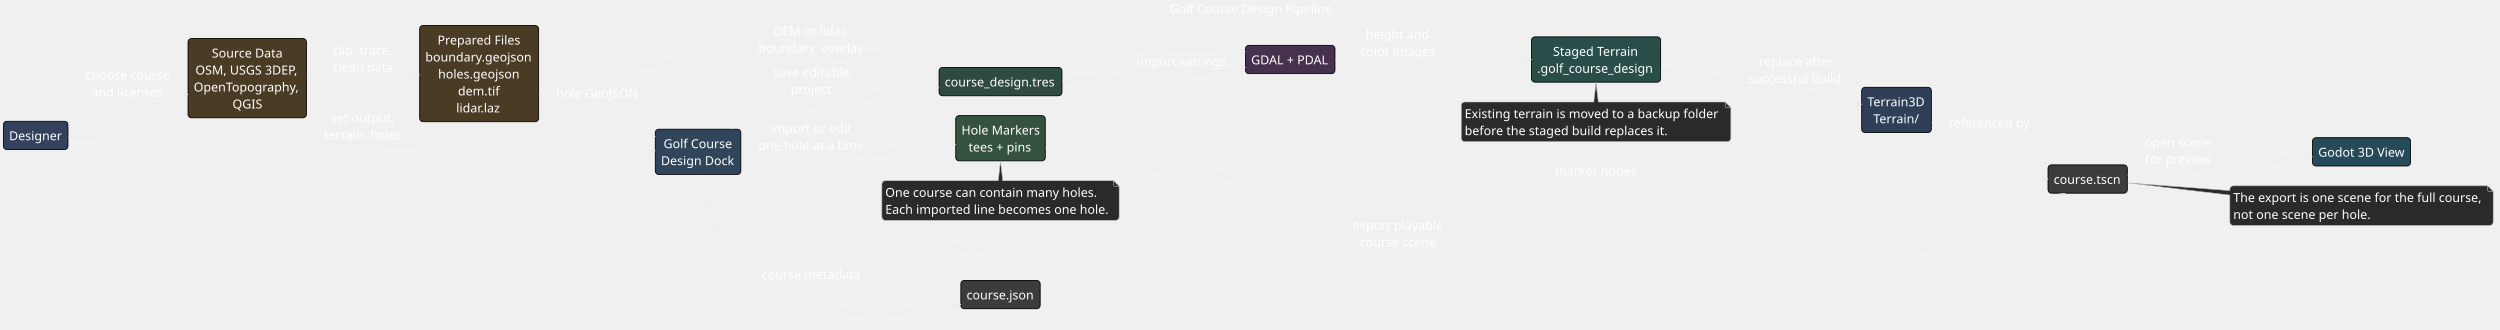
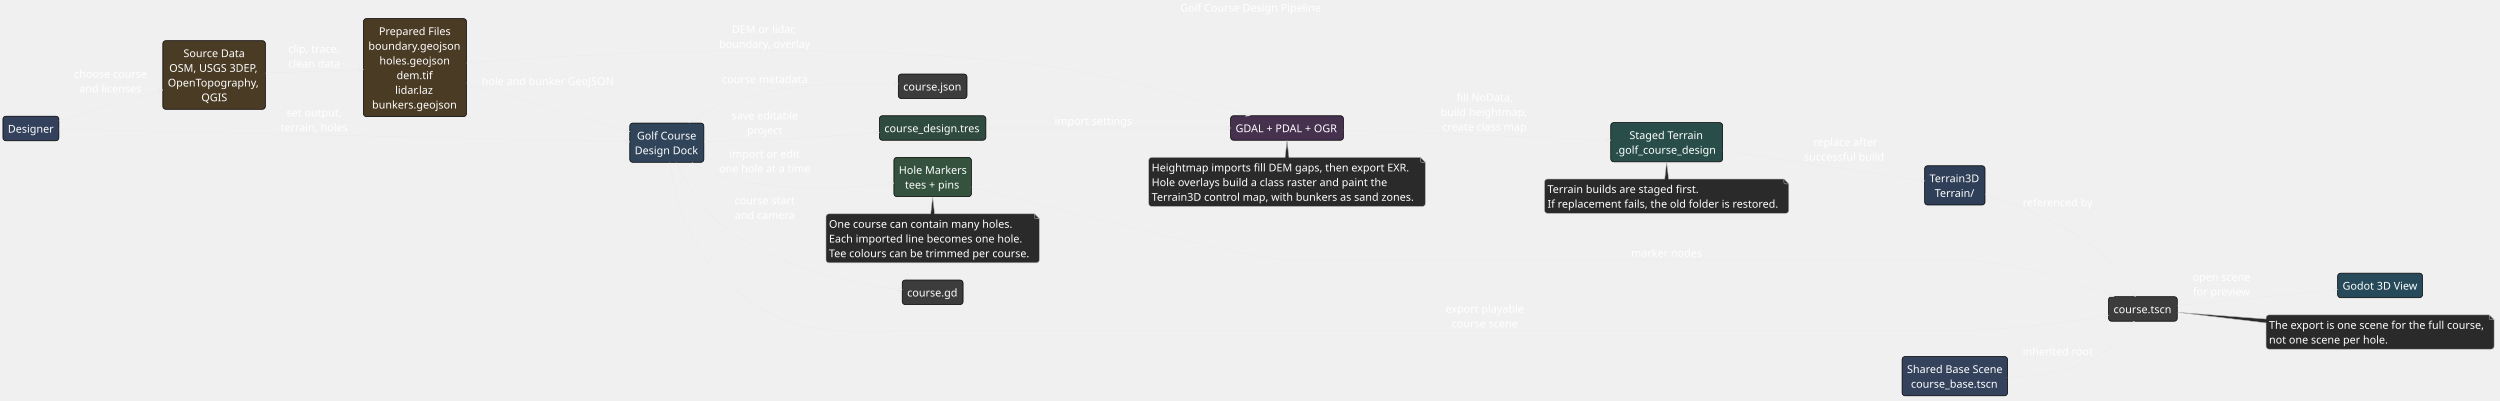
- <svg xmlns="http://www.w3.org/2000/svg" contentScriptType="application/ecmascript" contentStyleType="text/css" height="582px" preserveAspectRatio="none" style="width:4414px;height:582px;background:#1E1E1E;" version="1.1" viewBox="0 0 4414 582" width="4414px" zoomAndPan="magnify">
+ <svg xmlns="http://www.w3.org/2000/svg" contentScriptType="application/ecmascript" contentStyleType="text/css" height="817px" preserveAspectRatio="none" style="width:5097px;height:817px;background:#1E1E1E;" version="1.1" viewBox="0 0 5097 817" width="5097px" zoomAndPan="magnify">
  <defs />
  <g>
-     <text fill="#FFFFFF" font-family="sans-serif" font-size="22" lengthAdjust="spacingAndGlyphs" textLength="290" x="2065" y="23.518">Golf Course Design Pipeline</text>
-     <rect fill="#33415C" height="49.964" rx="6" ry="6" style="stroke: #000000; stroke-width: 1.5;" width="114" x="6" y="214.104" />
-     <text fill="#FFFFFF" font-family="sans-serif" font-size="22" lengthAdjust="spacingAndGlyphs" textLength="94" x="16" y="247.622">Designer</text>
-     <rect fill="#4A3B24" height="139.856" rx="6" ry="6" style="stroke: #000000; stroke-width: 1.5;" width="209" x="332" y="68.104" />
-     <text fill="#FFFFFF" font-family="sans-serif" font-size="22" lengthAdjust="spacingAndGlyphs" textLength="125" x="374" y="101.622">Source Data</text>
-     <text fill="#FFFFFF" font-family="sans-serif" font-size="22" lengthAdjust="spacingAndGlyphs" textLength="183" x="345" y="131.586">OSM, USGS 3DEP,</text>
-     <text fill="#FFFFFF" font-family="sans-serif" font-size="22" lengthAdjust="spacingAndGlyphs" textLength="189" x="342" y="161.55">OpenTopography,</text>
-     <text fill="#FFFFFF" font-family="sans-serif" font-size="22" lengthAdjust="spacingAndGlyphs" textLength="52" x="410.5" y="191.514">QGIS</text>
-     <rect fill="#4A3B24" height="169.821" rx="6" ry="6" style="stroke: #000000; stroke-width: 1.5;" width="210" x="741" y="45.104" />
-     <text fill="#FFFFFF" font-family="sans-serif" font-size="22" lengthAdjust="spacingAndGlyphs" textLength="147" x="772.5" y="78.622">Prepared Files</text>
-     <text fill="#FFFFFF" font-family="sans-serif" font-size="22" lengthAdjust="spacingAndGlyphs" textLength="190" x="751" y="108.586">boundary.geojson</text>
-     <text fill="#FFFFFF" font-family="sans-serif" font-size="22" lengthAdjust="spacingAndGlyphs" textLength="145" x="773.5" y="138.55">holes.geojson</text>
-     <text fill="#FFFFFF" font-family="sans-serif" font-size="22" lengthAdjust="spacingAndGlyphs" textLength="75" x="808.5" y="168.514">dem.tif</text>
-     <text fill="#FFFFFF" font-family="sans-serif" font-size="22" lengthAdjust="spacingAndGlyphs" textLength="81" x="805.5" y="198.479">lidar.laz</text>
-     <rect fill="#30445A" height="79.928" rx="6" ry="6" style="stroke: #000000; stroke-width: 1.5;" width="151" x="1157" y="228.104" />
-     <text fill="#FFFFFF" font-family="sans-serif" font-size="22" lengthAdjust="spacingAndGlyphs" textLength="122" x="1171.5" y="261.622">Golf Course</text>
-     <text fill="#FFFFFF" font-family="sans-serif" font-size="22" lengthAdjust="spacingAndGlyphs" textLength="131" x="1167" y="291.586">Design Dock</text>
-     <rect fill="#2F4A3E" height="49.964" rx="6" ry="6" style="stroke: #000000; stroke-width: 1.5;" width="217" x="1658" y="119.104" />
-     <text fill="#FFFFFF" font-family="sans-serif" font-size="22" lengthAdjust="spacingAndGlyphs" textLength="197" x="1668" y="152.622">course_design.tres</text>
-     <rect fill="#46314F" height="49.964" rx="6" ry="6" style="stroke: #000000; stroke-width: 1.5;" width="158" x="2199" y="80.104" />
-     <text fill="#FFFFFF" font-family="sans-serif" font-size="22" lengthAdjust="spacingAndGlyphs" textLength="138" x="2209" y="113.622">GDAL + PDAL</text>
-     <rect fill="#294E4A" height="79.928" rx="6" ry="6" style="stroke: #000000; stroke-width: 1.5;" width="228" x="2704" y="65.104" />
-     <text fill="#FFFFFF" font-family="sans-serif" font-size="22" lengthAdjust="spacingAndGlyphs" textLength="152" x="2742" y="98.622">Staged Terrain</text>
-     <text fill="#FFFFFF" font-family="sans-serif" font-size="22" lengthAdjust="spacingAndGlyphs" textLength="208" x="2714" y="128.586">.golf_course_design</text>
-     <rect fill="#2F3F57" height="79.928" rx="6" ry="6" style="stroke: #000000; stroke-width: 1.5;" width="123" x="3287" y="154.104" />
-     <text fill="#FFFFFF" font-family="sans-serif" font-size="22" lengthAdjust="spacingAndGlyphs" textLength="103" x="3297" y="187.622">Terrain3D</text>
-     <text fill="#FFFFFF" font-family="sans-serif" font-size="22" lengthAdjust="spacingAndGlyphs" textLength="82" x="3307.5" y="217.586">Terrain/</text>
-     <rect fill="#34523D" height="79.928" rx="6" ry="6" style="stroke: #000000; stroke-width: 1.5;" width="158" x="1687.5" y="204.104" />
-     <text fill="#FFFFFF" font-family="sans-serif" font-size="22" lengthAdjust="spacingAndGlyphs" textLength="138" x="1697.5" y="237.622">Hole Markers</text>
-     <text fill="#FFFFFF" font-family="sans-serif" font-size="22" lengthAdjust="spacingAndGlyphs" textLength="113" x="1710" y="267.586">tees + pins</text>
-     <rect fill="#3C3C3C" height="49.964" rx="6" ry="6" style="stroke: #000000; stroke-width: 1.5;" width="140" x="3616" y="291.104" />
-     <text fill="#FFFFFF" font-family="sans-serif" font-size="22" lengthAdjust="spacingAndGlyphs" textLength="120" x="3626" y="324.622">course.tscn</text>
-     <rect fill="#3C3C3C" height="49.964" rx="6" ry="6" style="stroke: #000000; stroke-width: 1.5;" width="140" x="1696.5" y="495.104" />
-     <text fill="#FFFFFF" font-family="sans-serif" font-size="22" lengthAdjust="spacingAndGlyphs" textLength="120" x="1706.5" y="528.622">course.json</text>
-     <rect fill="#274A5A" height="49.964" rx="6" ry="6" style="stroke: #000000; stroke-width: 1.5;" width="173" x="4083" y="243.104" />
-     <text fill="#FFFFFF" font-family="sans-serif" font-size="22" lengthAdjust="spacingAndGlyphs" textLength="153" x="4093" y="276.622">Godot 3D View</text>
-     <path d="M2580,186.104 L2580,244.032 A6,6 0 0 0 2586,250.032 L3050,250.032 A6,6 0 0 0 3056,244.032 L3056,190.104 L3046,180.104 L2822,180.104 L2818,145.114 L2814,180.104 L2586,180.104 A6,6 0 0 0 2580,186.104 " fill="#2A2A2A" style="stroke: #BBBBBB; stroke-width: 1.0;" />
-     <path d="M3046,180.104 L3046,187.104 A3,3 0 0 0 3049,190.104 L3056,190.104 L3046,180.104 " fill="#2A2A2A" style="stroke: #BBBBBB; stroke-width: 1.0;" />
-     <text fill="#FFFFFF" font-family="sans-serif" font-size="22" lengthAdjust="spacingAndGlyphs" textLength="455" x="2586" y="208.622">Existing terrain is moved to a backup folder</text>
-     <text fill="#FFFFFF" font-family="sans-serif" font-size="22" lengthAdjust="spacingAndGlyphs" textLength="364" x="2586" y="238.586">before the staged build replaces it.</text>
-     <path d="M1557,325.104 L1557,383.032 A6,6 0 0 0 1563,389.032 L1970,389.032 A6,6 0 0 0 1976,383.032 L1976,329.104 L1966,319.104 L1770.5,319.104 L1766.5,284.114 L1762.5,319.104 L1563,319.104 A6,6 0 0 0 1557,325.104 " fill="#2A2A2A" style="stroke: #BBBBBB; stroke-width: 1.0;" />
-     <path d="M1966,319.104 L1966,326.104 A3,3 0 0 0 1969,329.104 L1976,329.104 L1966,319.104 " fill="#2A2A2A" style="stroke: #BBBBBB; stroke-width: 1.0;" />
-     <text fill="#FFFFFF" font-family="sans-serif" font-size="22" lengthAdjust="spacingAndGlyphs" textLength="378" x="1563" y="347.622">One course can contain many holes.</text>
-     <text fill="#FFFFFF" font-family="sans-serif" font-size="22" lengthAdjust="spacingAndGlyphs" textLength="398" x="1563" y="377.586">Each imported line becomes one hole.</text>
-     <path d="M3937,334.104 L3937,336.494 L3756.24,322.864 L3937,344.494 L3937,392.032 A6,6 0 0 0 3943,398.032 L4396,398.032 A6,6 0 0 0 4402,392.032 L4402,338.104 L4392,328.104 L3943,328.104 A6,6 0 0 0 3937,334.104 " fill="#2A2A2A" style="stroke: #BBBBBB; stroke-width: 1.0;" />
-     <path d="M4392,328.104 L4392,335.104 A3,3 0 0 0 4395,338.104 L4402,338.104 L4392,328.104 " fill="#2A2A2A" style="stroke: #BBBBBB; stroke-width: 1.0;" />
-     <text fill="#FFFFFF" font-family="sans-serif" font-size="22" lengthAdjust="spacingAndGlyphs" textLength="444" x="3943" y="356.622">The export is one scene for the full course,</text>
-     <text fill="#FFFFFF" font-family="sans-serif" font-size="22" lengthAdjust="spacingAndGlyphs" textLength="244" x="3943" y="386.586">not one scene per hole.</text>
-     <path d="M120.02,223.874 C174.65,209.014 259.19,186.034 327.01,167.594 " fill="none" id="Designer-&gt;SourceData" style="stroke: #EAEAEA; stroke-width: 1.0;" />
-     <polygon fill="#EAEAEA" points="331.87,166.274,322.135,164.778,327.046,167.587,324.236,172.497,331.87,166.274" style="stroke: #EAEAEA; stroke-width: 1.0;" />
-     <text fill="#FFFFFF" font-family="sans-serif" font-size="22" lengthAdjust="spacingAndGlyphs" textLength="150" x="151" y="140.622">choose course</text>
-     <text fill="#FFFFFF" font-family="sans-serif" font-size="22" lengthAdjust="spacingAndGlyphs" textLength="129" x="161.5" y="170.586">and licenses</text>
-     <path d="M541.12,136.064 C600.64,134.894 675.32,133.434 735.76,132.244 " fill="none" id="SourceData-&gt;Prepared" style="stroke: #EAEAEA; stroke-width: 1.0;" />
-     <polygon fill="#EAEAEA" points="740.82,132.144,731.742,128.325,735.821,132.244,731.902,136.323,740.82,132.144" style="stroke: #EAEAEA; stroke-width: 1.0;" />
-     <text fill="#FFFFFF" font-family="sans-serif" font-size="22" lengthAdjust="spacingAndGlyphs" textLength="107" x="587.5" y="96.622">clip, trace,</text>
-     <text fill="#FFFFFF" font-family="sans-serif" font-size="22" lengthAdjust="spacingAndGlyphs" textLength="107" x="587.5" y="126.586">clean data</text>
-     <path d="M120.31,240.504 C310.58,245.224 929.99,260.614 1151.68,266.114 " fill="none" id="Designer-&gt;Dock" style="stroke: #EAEAEA; stroke-width: 1.0;" />
-     <polygon fill="#EAEAEA" points="1156.84,266.244,1147.946,262.014,1151.842,266.116,1147.74,270.011,1156.84,266.244" style="stroke: #EAEAEA; stroke-width: 1.0;" />
-     <text fill="#FFFFFF" font-family="sans-serif" font-size="22" lengthAdjust="spacingAndGlyphs" textLength="114" x="584" y="215.622">set output,</text>
-     <text fill="#FFFFFF" font-family="sans-serif" font-size="22" lengthAdjust="spacingAndGlyphs" textLength="138" x="572" y="245.586">terrain, holes</text>
-     <path d="M951.05,167.444 C1014.33,190.154 1093.87,218.704 1152.07,239.594 " fill="none" id="Prepared-&gt;Dock" style="stroke: #EAEAEA; stroke-width: 1.0;" />
-     <polygon fill="#EAEAEA" points="1156.93,241.334,1149.827,234.511,1152.228,239.633,1147.106,242.034,1156.93,241.334" style="stroke: #EAEAEA; stroke-width: 1.0;" />
-     <text fill="#FFFFFF" font-family="sans-serif" font-size="22" lengthAdjust="spacingAndGlyphs" textLength="144" x="982" y="172.622">hole GeoJSON</text>
-     <path d="M951.37,124.014 C1050.74,118.404 1204.52,110.194 1338,105.104 C1634.77,93.774 1709.04,91.874 2006,88.104 C2078.44,87.184 2096.78,82.454 2169,88.104 C2176.99,88.724 2185.29,89.604 2193.57,90.644 " fill="none" id="Prepared-&gt;Tools" style="stroke: #EAEAEA; stroke-width: 1.0;" />
-     <polygon fill="#EAEAEA" points="2198.72,91.304,2190.309,86.18,2193.762,90.661,2189.28,94.113,2198.72,91.304" style="stroke: #EAEAEA; stroke-width: 1.0;" />
-     <text fill="#FFFFFF" font-family="sans-serif" font-size="22" lengthAdjust="spacingAndGlyphs" textLength="135" x="1365" y="62.622">DEM or lidar,</text>
-     <text fill="#FFFFFF" font-family="sans-serif" font-size="22" lengthAdjust="spacingAndGlyphs" textLength="187" x="1339" y="92.586">boundary, overlay</text>
-     <path d="M1292.03,227.974 C1306.52,219.584 1322.39,211.624 1338,206.104 C1394.29,186.204 1545.93,167.074 1652.54,155.454 " fill="none" id="Dock-&gt;ProjectFile" style="stroke: #EAEAEA; stroke-width: 1.0;" />
-     <polygon fill="#EAEAEA" points="1657.58,154.904,1648.199,151.905,1652.61,155.447,1649.067,159.857,1657.58,154.904" style="stroke: #EAEAEA; stroke-width: 1.0;" />
-     <text fill="#FFFFFF" font-family="sans-serif" font-size="22" lengthAdjust="spacingAndGlyphs" textLength="136" x="1364.5" y="135.622">save editable</text>
-     <text fill="#FFFFFF" font-family="sans-serif" font-size="22" lengthAdjust="spacingAndGlyphs" textLength="73" x="1396" y="165.586">project</text>
-     <path d="M1875.12,141.764 C1956.12,139.214 2069.77,133.934 2169,123.104 C2177.06,122.224 2185.43,121.134 2193.79,119.934 " fill="none" id="ProjectFile-&gt;Tools" style="stroke: #EAEAEA; stroke-width: 1.0;" />
-     <polygon fill="#EAEAEA" points="2198.98,119.174,2189.494,116.525,2194.033,119.901,2190.657,124.44,2198.98,119.174" style="stroke: #EAEAEA; stroke-width: 1.0;" />
-     <text fill="#FFFFFF" font-family="sans-serif" font-size="22" lengthAdjust="spacingAndGlyphs" textLength="161" x="2007" y="116.622">import settings</text>
-     <path d="M2357.23,105.104 C2446.93,105.104 2594.95,105.104 2698.75,105.104 " fill="none" id="Tools-&gt;Staging" style="stroke: #EAEAEA; stroke-width: 1.0;" />
-     <polygon fill="#EAEAEA" points="2703.96,105.104,2694.96,101.104,2698.96,105.104,2694.96,109.104,2703.96,105.104" style="stroke: #EAEAEA; stroke-width: 1.0;" />
-     <text fill="#FFFFFF" font-family="sans-serif" font-size="22" lengthAdjust="spacingAndGlyphs" textLength="114" x="2411.5" y="68.622">height and</text>
-     <text fill="#FFFFFF" font-family="sans-serif" font-size="22" lengthAdjust="spacingAndGlyphs" textLength="134" x="2401.5" y="98.586">color images</text>
-     <path d="M2932.05,124.134 C3038.49,142.064 3194.25,168.294 3281.67,183.014 " fill="none" id="Staging-&gt;TerrainFolder" style="stroke: #EAEAEA; stroke-width: 1.0;" />
-     <polygon fill="#EAEAEA" points="3286.82,183.884,3278.608,178.447,3281.889,183.055,3277.281,186.337,3286.82,183.884" style="stroke: #EAEAEA; stroke-width: 1.0;" />
-     <text fill="#FFFFFF" font-family="sans-serif" font-size="22" lengthAdjust="spacingAndGlyphs" textLength="131" x="3106" y="116.622">replace after</text>
-     <text fill="#FFFFFF" font-family="sans-serif" font-size="22" lengthAdjust="spacingAndGlyphs" textLength="169" x="3087" y="146.586">successful build</text>
-     <path d="M3410.26,216.194 C3466.64,236.694 3550.71,267.264 3610.99,289.184 " fill="none" id="TerrainFolder-&gt;SceneFile" style="stroke: #EAEAEA; stroke-width: 1.0;" />
-     <polygon fill="#EAEAEA" points="3616.02,291.014,3608.936,284.172,3611.323,289.301,3606.194,291.688,3616.02,291.014" style="stroke: #EAEAEA; stroke-width: 1.0;" />
-     <text fill="#FFFFFF" font-family="sans-serif" font-size="22" lengthAdjust="spacingAndGlyphs" textLength="144" x="3441" y="224.622">referenced by</text>
-     <path d="M1308.27,270.504 C1318.27,270.754 1328.38,270.964 1338,271.104 C1421.99,272.304 1443.13,275.834 1527,271.104 C1578.68,268.184 1636.36,261.744 1682.05,255.884 " fill="none" id="Dock-&gt;Holes" style="stroke: #EAEAEA; stroke-width: 1.0;" />
-     <polygon fill="#EAEAEA" points="1687.27,255.204,1677.83,252.395,1682.312,255.847,1678.859,260.328,1687.27,255.204" style="stroke: #EAEAEA; stroke-width: 1.0;" />
-     <text fill="#FFFFFF" font-family="sans-serif" font-size="22" lengthAdjust="spacingAndGlyphs" textLength="145" x="1360" y="234.622">import or edit</text>
-     <text fill="#FFFFFF" font-family="sans-serif" font-size="22" lengthAdjust="spacingAndGlyphs" textLength="187" x="1339" y="264.586">one hole at a time</text>
-     <path d="M1845.57,262.084 C1945.14,283.414 2122.9,316.104 2277,316.104 C2277,316.104 2277,316.104 3349.5,316.104 C3439.33,316.104 3542.7,316.104 3610.69,316.104 " fill="none" id="Holes-&gt;SceneFile" style="stroke: #EAEAEA; stroke-width: 1.0;" />
-     <polygon fill="#EAEAEA" points="3615.93,316.104,3606.93,312.104,3610.93,316.104,3606.93,320.104,3615.93,316.104" style="stroke: #EAEAEA; stroke-width: 1.0;" />
-     <text fill="#FFFFFF" font-family="sans-serif" font-size="22" lengthAdjust="spacingAndGlyphs" textLength="145" x="2745.5" y="309.622">marker nodes</text>
-     <path d="M1238.89,308.454 C1248.43,362.154 1273.77,455.394 1338,499.104 C1443.51,570.904 1599.87,555.814 1691.36,538.104 " fill="none" id="Dock-&gt;JsonFile" style="stroke: #EAEAEA; stroke-width: 1.0;" />
-     <polygon fill="#EAEAEA" points="1696.48,537.094,1686.874,534.921,1691.575,538.066,1688.43,542.768,1696.48,537.094" style="stroke: #EAEAEA; stroke-width: 1.0;" />
-     <text fill="#FFFFFF" font-family="sans-serif" font-size="22" lengthAdjust="spacingAndGlyphs" textLength="175" x="1345" y="492.622">course metadata</text>
-     <path d="M1306.36,308.234 C1406.62,359.624 1594.23,442.104 1765.5,442.104 C1765.5,442.104 1765.5,442.104 3349.5,442.104 C3460.39,442.104 3579.49,381.034 3641.62,343.924 " fill="none" id="Dock-&gt;SceneFile" style="stroke: #EAEAEA; stroke-width: 1.0;" />
-     <polygon fill="#EAEAEA" points="3645.99,341.294,3636.215,342.495,3641.702,343.867,3640.331,349.354,3645.99,341.294" style="stroke: #EAEAEA; stroke-width: 1.0;" />
-     <text fill="#FFFFFF" font-family="sans-serif" font-size="22" lengthAdjust="spacingAndGlyphs" textLength="161" x="2388" y="405.622">export playable</text>
-     <text fill="#FFFFFF" font-family="sans-serif" font-size="22" lengthAdjust="spacingAndGlyphs" textLength="136" x="2400.5" y="435.586">course scene</text>
-     <path d="M3756.24,309.194 C3840.78,300.774 3984.01,286.494 4077.42,277.184 " fill="none" id="SceneFile-&gt;GodotView" style="stroke: #EAEAEA; stroke-width: 1.0;" />
-     <polygon fill="#EAEAEA" points="4082.66,276.654,4073.305,273.575,4077.685,277.154,4074.106,281.535,4082.66,276.654" style="stroke: #EAEAEA; stroke-width: 1.0;" />
-     <text fill="#FFFFFF" font-family="sans-serif" font-size="22" lengthAdjust="spacingAndGlyphs" textLength="119" x="3787" y="258.622">open scene</text>
-     <text fill="#FFFFFF" font-family="sans-serif" font-size="22" lengthAdjust="spacingAndGlyphs" textLength="117" x="3788" y="288.586">for preview</text>
+     <text fill="#FFFFFF" font-family="sans-serif" font-size="22" lengthAdjust="spacingAndGlyphs" textLength="290" x="2406.5" y="23.518">Golf Course Design Pipeline</text>
+     <rect fill="#33415C" height="49.964" rx="6" ry="6" style="stroke: #000000; stroke-width: 1.5;" width="114" x="6" y="236.964" />
+     <text fill="#FFFFFF" font-family="sans-serif" font-size="22" lengthAdjust="spacingAndGlyphs" textLength="94" x="16" y="270.482">Designer</text>
+     <rect fill="#4A3B24" height="139.856" rx="6" ry="6" style="stroke: #000000; stroke-width: 1.5;" width="209" x="332" y="82.964" />
+     <text fill="#FFFFFF" font-family="sans-serif" font-size="22" lengthAdjust="spacingAndGlyphs" textLength="125" x="374" y="116.482">Source Data</text>
+     <text fill="#FFFFFF" font-family="sans-serif" font-size="22" lengthAdjust="spacingAndGlyphs" textLength="183" x="345" y="146.446">OSM, USGS 3DEP,</text>
+     <text fill="#FFFFFF" font-family="sans-serif" font-size="22" lengthAdjust="spacingAndGlyphs" textLength="189" x="342" y="176.41">OpenTopography,</text>
+     <text fill="#FFFFFF" font-family="sans-serif" font-size="22" lengthAdjust="spacingAndGlyphs" textLength="52" x="410.5" y="206.375">QGIS</text>
+     <rect fill="#4A3B24" height="199.785" rx="6" ry="6" style="stroke: #000000; stroke-width: 1.5;" width="210" x="741" y="37.964" />
+     <text fill="#FFFFFF" font-family="sans-serif" font-size="22" lengthAdjust="spacingAndGlyphs" textLength="147" x="772.5" y="71.482">Prepared Files</text>
+     <text fill="#FFFFFF" font-family="sans-serif" font-size="22" lengthAdjust="spacingAndGlyphs" textLength="190" x="751" y="101.446">boundary.geojson</text>
+     <text fill="#FFFFFF" font-family="sans-serif" font-size="22" lengthAdjust="spacingAndGlyphs" textLength="145" x="773.5" y="131.41">holes.geojson</text>
+     <text fill="#FFFFFF" font-family="sans-serif" font-size="22" lengthAdjust="spacingAndGlyphs" textLength="75" x="808.5" y="161.375">dem.tif</text>
+     <text fill="#FFFFFF" font-family="sans-serif" font-size="22" lengthAdjust="spacingAndGlyphs" textLength="81" x="805.5" y="191.339">lidar.laz</text>
+     <text fill="#FFFFFF" font-family="sans-serif" font-size="22" lengthAdjust="spacingAndGlyphs" textLength="175" x="758.5" y="221.303">bunkers.geojson</text>
+     <rect fill="#30445A" height="79.928" rx="6" ry="6" style="stroke: #000000; stroke-width: 1.5;" width="151" x="1284" y="250.964" />
+     <text fill="#FFFFFF" font-family="sans-serif" font-size="22" lengthAdjust="spacingAndGlyphs" textLength="122" x="1298.5" y="284.482">Golf Course</text>
+     <text fill="#FFFFFF" font-family="sans-serif" font-size="22" lengthAdjust="spacingAndGlyphs" textLength="131" x="1294" y="314.446">Design Dock</text>
+     <rect fill="#2F4A3E" height="49.964" rx="6" ry="6" style="stroke: #000000; stroke-width: 1.5;" width="217" x="1793" y="235.964" />
+     <text fill="#FFFFFF" font-family="sans-serif" font-size="22" lengthAdjust="spacingAndGlyphs" textLength="197" x="1803" y="269.482">course_design.tres</text>
+     <rect fill="#46314F" height="49.964" rx="6" ry="6" style="stroke: #000000; stroke-width: 1.5;" width="230" x="2509" y="235.964" />
+     <text fill="#FFFFFF" font-family="sans-serif" font-size="22" lengthAdjust="spacingAndGlyphs" textLength="210" x="2519" y="269.482">GDAL + PDAL + OGR</text>
+     <rect fill="#294E4A" height="79.928" rx="6" ry="6" style="stroke: #000000; stroke-width: 1.5;" width="228" x="3284" y="249.964" />
+     <text fill="#FFFFFF" font-family="sans-serif" font-size="22" lengthAdjust="spacingAndGlyphs" textLength="152" x="3322" y="283.482">Staged Terrain</text>
+     <text fill="#FFFFFF" font-family="sans-serif" font-size="22" lengthAdjust="spacingAndGlyphs" textLength="208" x="3294" y="313.446">.golf_course_design</text>
+     <rect fill="#2F3F57" height="79.928" rx="6" ry="6" style="stroke: #000000; stroke-width: 1.5;" width="123" x="3924" y="337.964" />
+     <text fill="#FFFFFF" font-family="sans-serif" font-size="22" lengthAdjust="spacingAndGlyphs" textLength="103" x="3934" y="371.482">Terrain3D</text>
+     <text fill="#FFFFFF" font-family="sans-serif" font-size="22" lengthAdjust="spacingAndGlyphs" textLength="82" x="3944.5" y="401.446">Terrain/</text>
+     <rect fill="#34425C" height="79.928" rx="6" ry="6" style="stroke: #000000; stroke-width: 1.5;" width="215" x="3878" y="726.964" />
+     <text fill="#FFFFFF" font-family="sans-serif" font-size="22" lengthAdjust="spacingAndGlyphs" textLength="195" x="3888" y="760.482">Shared Base Scene</text>
+     <text fill="#FFFFFF" font-family="sans-serif" font-size="22" lengthAdjust="spacingAndGlyphs" textLength="179" x="3896" y="790.446">course_base.tscn</text>
+     <rect fill="#34523D" height="79.928" rx="6" ry="6" style="stroke: #000000; stroke-width: 1.5;" width="158" x="1822.5" y="320.964" />
+     <text fill="#FFFFFF" font-family="sans-serif" font-size="22" lengthAdjust="spacingAndGlyphs" textLength="138" x="1832.5" y="354.482">Hole Markers</text>
+     <text fill="#FFFFFF" font-family="sans-serif" font-size="22" lengthAdjust="spacingAndGlyphs" textLength="113" x="1845" y="384.446">tees + pins</text>
+     <rect fill="#3C3C3C" height="49.964" rx="6" ry="6" style="stroke: #000000; stroke-width: 1.5;" width="124" x="1839.5" y="570.964" />
+     <text fill="#FFFFFF" font-family="sans-serif" font-size="22" lengthAdjust="spacingAndGlyphs" textLength="104" x="1849.5" y="604.482">course.gd</text>
+     <rect fill="#3C3C3C" height="49.964" rx="6" ry="6" style="stroke: #000000; stroke-width: 1.5;" width="140" x="4299" y="604.964" />
+     <text fill="#FFFFFF" font-family="sans-serif" font-size="22" lengthAdjust="spacingAndGlyphs" textLength="120" x="4309" y="638.482">course.tscn</text>
+     <rect fill="#3C3C3C" height="49.964" rx="6" ry="6" style="stroke: #000000; stroke-width: 1.5;" width="140" x="1831.5" y="150.964" />
+     <text fill="#FFFFFF" font-family="sans-serif" font-size="22" lengthAdjust="spacingAndGlyphs" textLength="120" x="1841.5" y="184.482">course.json</text>
+     <rect fill="#274A5A" height="49.964" rx="6" ry="6" style="stroke: #000000; stroke-width: 1.5;" width="173" x="4766" y="556.964" />
+     <text fill="#FFFFFF" font-family="sans-serif" font-size="22" lengthAdjust="spacingAndGlyphs" textLength="153" x="4776" y="590.482">Godot 3D View</text>
+     <path d="M3149,370.964 L3149,428.892 A6,6 0 0 0 3155,434.892 L3641,434.892 A6,6 0 0 0 3647,428.892 L3647,374.964 L3637,364.964 L3402,364.964 L3398,329.974 L3394,364.964 L3155,364.964 A6,6 0 0 0 3149,370.964 " fill="#2A2A2A" style="stroke: #BBBBBB; stroke-width: 1.0;" />
+     <path d="M3637,364.964 L3637,371.964 A3,3 0 0 0 3640,374.964 L3647,374.964 L3637,364.964 " fill="#2A2A2A" style="stroke: #BBBBBB; stroke-width: 1.0;" />
+     <text fill="#FFFFFF" font-family="sans-serif" font-size="22" lengthAdjust="spacingAndGlyphs" textLength="315" x="3155" y="393.482">Terrain builds are staged first.</text>
+     <text fill="#FFFFFF" font-family="sans-serif" font-size="22" lengthAdjust="spacingAndGlyphs" textLength="477" x="3155" y="423.446">If replacement fails, the old folder is restored.</text>
+     <path d="M2342,326.964 L2342,414.856 A6,6 0 0 0 2348,420.856 L2900,420.856 A6,6 0 0 0 2906,414.856 L2906,330.964 L2896,320.964 L2628,320.964 L2624,286.164 L2620,320.964 L2348,320.964 A6,6 0 0 0 2342,326.964 " fill="#2A2A2A" style="stroke: #BBBBBB; stroke-width: 1.0;" />
+     <path d="M2896,320.964 L2896,327.964 A3,3 0 0 0 2899,330.964 L2906,330.964 L2896,320.964 " fill="#2A2A2A" style="stroke: #BBBBBB; stroke-width: 1.0;" />
+     <text fill="#FFFFFF" font-family="sans-serif" font-size="22" lengthAdjust="spacingAndGlyphs" textLength="533" x="2348" y="349.482">Heightmap imports fill DEM gaps, then export EXR.</text>
+     <text fill="#FFFFFF" font-family="sans-serif" font-size="22" lengthAdjust="spacingAndGlyphs" textLength="486" x="2348" y="379.446">Hole overlays build a class raster and paint the</text>
+     <text fill="#FFFFFF" font-family="sans-serif" font-size="22" lengthAdjust="spacingAndGlyphs" textLength="543" x="2348" y="409.41">Terrain3D control map, with bunkers as sand zones.</text>
+     <path d="M1684,441.964 L1684,529.856 A6,6 0 0 0 1690,535.856 L2113,535.856 A6,6 0 0 0 2119,529.856 L2119,445.964 L2109,435.964 L1905.5,435.964 L1901.5,401.234 L1897.5,435.964 L1690,435.964 A6,6 0 0 0 1684,441.964 " fill="#2A2A2A" style="stroke: #BBBBBB; stroke-width: 1.0;" />
+     <path d="M2109,435.964 L2109,442.964 A3,3 0 0 0 2112,445.964 L2119,445.964 L2109,435.964 " fill="#2A2A2A" style="stroke: #BBBBBB; stroke-width: 1.0;" />
+     <text fill="#FFFFFF" font-family="sans-serif" font-size="22" lengthAdjust="spacingAndGlyphs" textLength="378" x="1690" y="464.482">One course can contain many holes.</text>
+     <text fill="#FFFFFF" font-family="sans-serif" font-size="22" lengthAdjust="spacingAndGlyphs" textLength="398" x="1690" y="494.446">Each imported line becomes one hole.</text>
+     <text fill="#FFFFFF" font-family="sans-serif" font-size="22" lengthAdjust="spacingAndGlyphs" textLength="414" x="1690" y="524.41">Tee colours can be trimmed per course.</text>
+     <path d="M4620,647.964 L4620,650.364 L4439.24,636.724 L4620,658.364 L4620,705.892 A6,6 0 0 0 4626,711.892 L5079,711.892 A6,6 0 0 0 5085,705.892 L5085,651.964 L5075,641.964 L4626,641.964 A6,6 0 0 0 4620,647.964 " fill="#2A2A2A" style="stroke: #BBBBBB; stroke-width: 1.0;" />
+     <path d="M5075,641.964 L5075,648.964 A3,3 0 0 0 5078,651.964 L5085,651.964 L5075,641.964 " fill="#2A2A2A" style="stroke: #BBBBBB; stroke-width: 1.0;" />
+     <text fill="#FFFFFF" font-family="sans-serif" font-size="22" lengthAdjust="spacingAndGlyphs" textLength="444" x="4626" y="670.482">The export is one scene for the full course,</text>
+     <text fill="#FFFFFF" font-family="sans-serif" font-size="22" lengthAdjust="spacingAndGlyphs" textLength="244" x="4626" y="700.446">not one scene per hole.</text>
+     <path d="M120.02,245.524 C174.65,229.494 259.19,204.694 327.01,184.794 " fill="none" id="Designer-&gt;SourceData" style="stroke: #EAEAEA; stroke-width: 1.0;" />
+     <polygon fill="#EAEAEA" points="331.87,183.374,322.109,182.062,327.071,184.778,324.355,189.74,331.87,183.374" style="stroke: #EAEAEA; stroke-width: 1.0;" />
+     <text fill="#FFFFFF" font-family="sans-serif" font-size="22" lengthAdjust="spacingAndGlyphs" textLength="150" x="151" y="158.482">choose course</text>
+     <text fill="#FFFFFF" font-family="sans-serif" font-size="22" lengthAdjust="spacingAndGlyphs" textLength="129" x="161.5" y="188.446">and licenses</text>
+     <path d="M541.12,149.154 C600.64,146.954 675.32,144.214 735.76,141.984 " fill="none" id="SourceData-&gt;Prepared" style="stroke: #EAEAEA; stroke-width: 1.0;" />
+     <polygon fill="#EAEAEA" points="740.82,141.794,731.678,138.131,735.823,141.98,731.975,146.125,740.82,141.794" style="stroke: #EAEAEA; stroke-width: 1.0;" />
+     <text fill="#FFFFFF" font-family="sans-serif" font-size="22" lengthAdjust="spacingAndGlyphs" textLength="107" x="587.5" y="107.482">clip, trace,</text>
+     <text fill="#FFFFFF" font-family="sans-serif" font-size="22" lengthAdjust="spacingAndGlyphs" textLength="107" x="587.5" y="137.446">clean data</text>
+     <path d="M120.04,263.224 C325.5,267.824 1037.99,283.784 1278.5,289.174 " fill="none" id="Designer-&gt;Dock" style="stroke: #EAEAEA; stroke-width: 1.0;" />
+     <polygon fill="#EAEAEA" points="1283.74,289.294,1274.834,285.089,1278.741,289.18,1274.651,293.087,1283.74,289.294" style="stroke: #EAEAEA; stroke-width: 1.0;" />
+     <text fill="#FFFFFF" font-family="sans-serif" font-size="22" lengthAdjust="spacingAndGlyphs" textLength="114" x="584" y="237.482">set output,</text>
+     <text fill="#FFFFFF" font-family="sans-serif" font-size="22" lengthAdjust="spacingAndGlyphs" textLength="138" x="572" y="267.446">terrain, holes</text>
+     <path d="M951.13,169.114 C1048.17,198.134 1190.79,240.794 1278.99,267.184 " fill="none" id="Prepared-&gt;Dock" style="stroke: #EAEAEA; stroke-width: 1.0;" />
+     <polygon fill="#EAEAEA" points="1283.93,268.654,1276.445,262.253,1279.138,267.228,1274.163,269.921,1283.93,268.654" style="stroke: #EAEAEA; stroke-width: 1.0;" />
+     <text fill="#FFFFFF" font-family="sans-serif" font-size="22" lengthAdjust="spacingAndGlyphs" textLength="271" x="982" y="173.482">hole and bunker GeoJSON</text>
+     <path d="M951,128.594 C1168.75,110.934 1688.14,79.104 2119,132.964 C2272.06,152.094 2445.33,202.714 2543.64,234.264 " fill="none" id="Prepared-&gt;Tools" style="stroke: #EAEAEA; stroke-width: 1.0;" />
+     <polygon fill="#EAEAEA" points="2548.55,235.844,2541.205,229.283,2543.79,234.315,2538.758,236.899,2548.55,235.844" style="stroke: #EAEAEA; stroke-width: 1.0;" />
+     <text fill="#FFFFFF" font-family="sans-serif" font-size="22" lengthAdjust="spacingAndGlyphs" textLength="135" x="1492" y="67.482">DEM or lidar,</text>
+     <text fill="#FFFFFF" font-family="sans-serif" font-size="22" lengthAdjust="spacingAndGlyphs" textLength="187" x="1466" y="97.446">boundary, overlay</text>
+     <path d="M1435.03,288.984 C1494.37,287.214 1579.55,284.224 1654,279.964 C1697.75,277.454 1745.81,273.934 1787.79,270.594 " fill="none" id="Dock-&gt;ProjectFile" style="stroke: #EAEAEA; stroke-width: 1.0;" />
+     <polygon fill="#EAEAEA" points="1792.88,270.184,1783.588,266.919,1787.896,270.585,1784.23,274.893,1792.88,270.184" style="stroke: #EAEAEA; stroke-width: 1.0;" />
+     <text fill="#FFFFFF" font-family="sans-serif" font-size="22" lengthAdjust="spacingAndGlyphs" textLength="136" x="1491.5" y="243.482">save editable</text>
+     <text fill="#FFFFFF" font-family="sans-serif" font-size="22" lengthAdjust="spacingAndGlyphs" textLength="73" x="1523" y="273.446">project</text>
+     <path d="M2010.37,260.964 C2142.63,260.964 2366.11,260.964 2503.48,260.964 " fill="none" id="ProjectFile-&gt;Tools" style="stroke: #EAEAEA; stroke-width: 1.0;" />
+     <polygon fill="#EAEAEA" points="2508.73,260.964,2499.73,256.964,2503.73,260.964,2499.73,264.964,2508.73,260.964" style="stroke: #EAEAEA; stroke-width: 1.0;" />
+     <text fill="#FFFFFF" font-family="sans-serif" font-size="22" lengthAdjust="spacingAndGlyphs" textLength="161" x="2150" y="254.482">import settings</text>
+     <path d="M2739.33,265.254 C2883.99,270.694 3131.92,280.004 3278.53,285.514 " fill="none" id="Tools-&gt;Staging" style="stroke: #EAEAEA; stroke-width: 1.0;" />
+     <polygon fill="#EAEAEA" points="3283.7,285.704,3274.868,281.347,3278.704,285.504,3274.547,289.34,3283.7,285.704" style="stroke: #EAEAEA; stroke-width: 1.0;" />
+     <text fill="#FFFFFF" font-family="sans-serif" font-size="22" lengthAdjust="spacingAndGlyphs" textLength="116" x="2969.5" y="206.482">fill NoData,</text>
+     <text fill="#FFFFFF" font-family="sans-serif" font-size="22" lengthAdjust="spacingAndGlyphs" textLength="181" x="2937" y="236.446">build heightmap,</text>
+     <text fill="#FFFFFF" font-family="sans-serif" font-size="22" lengthAdjust="spacingAndGlyphs" textLength="174" x="2940.5" y="266.41">create class map</text>
+     <path d="M3512.24,306.984 C3632.91,325.124 3819.86,353.224 3918.45,368.034 " fill="none" id="Staging-&gt;TerrainFolder" style="stroke: #EAEAEA; stroke-width: 1.0;" />
+     <polygon fill="#EAEAEA" points="3923.66,368.824,3915.354,363.531,3918.715,368.081,3914.166,371.442,3923.66,368.824" style="stroke: #EAEAEA; stroke-width: 1.0;" />
+     <text fill="#FFFFFF" font-family="sans-serif" font-size="22" lengthAdjust="spacingAndGlyphs" textLength="131" x="3697" y="297.482">replace after</text>
+     <text fill="#FFFFFF" font-family="sans-serif" font-size="22" lengthAdjust="spacingAndGlyphs" textLength="169" x="3678" y="327.446">successful build</text>
+     <path d="M4047.01,395.454 C4107.53,415.014 4201.13,451.054 4269,503.964 C4303.57,530.914 4333.09,572.424 4350.68,600.364 " fill="none" id="TerrainFolder-&gt;SceneFile" style="stroke: #EAEAEA; stroke-width: 1.0;" />
+     <polygon fill="#EAEAEA" points="4353.4,604.724,4352.037,594.97,4350.756,600.48,4345.246,599.2,4353.4,604.724" style="stroke: #EAEAEA; stroke-width: 1.0;" />
+     <text fill="#FFFFFF" font-family="sans-serif" font-size="22" lengthAdjust="spacingAndGlyphs" textLength="144" x="4124" y="420.482">referenced by</text>
+     <path d="M4093.27,769.754 C4148.29,767.234 4214.98,757.804 4269,730.964 C4301.91,714.614 4330.18,682.854 4347.99,659.294 " fill="none" id="BaseScene-&gt;SceneFile" style="stroke: #EAEAEA; stroke-width: 1.0;" />
+     <polygon fill="#EAEAEA" points="4351.19,654.994,4342.609,659.828,4348.206,659.006,4349.028,664.603,4351.19,654.994" style="stroke: #EAEAEA; stroke-width: 1.0;" />
+     <text fill="#FFFFFF" font-family="sans-serif" font-size="22" lengthAdjust="spacingAndGlyphs" textLength="144" x="4124" y="724.482">inherited root</text>
+     <path d="M1410.54,331.104 C1426.95,341.974 1445.89,352.294 1465,357.964 C1583.45,393.114 1728.13,384.614 1817.29,373.864 " fill="none" id="Dock-&gt;Holes" style="stroke: #EAEAEA; stroke-width: 1.0;" />
+     <polygon fill="#EAEAEA" points="1822.28,373.254,1812.865,370.365,1817.316,373.855,1813.826,378.307,1822.28,373.254" style="stroke: #EAEAEA; stroke-width: 1.0;" />
+     <text fill="#FFFFFF" font-family="sans-serif" font-size="22" lengthAdjust="spacingAndGlyphs" textLength="145" x="1487" y="321.482">import or edit</text>
+     <text fill="#FFFFFF" font-family="sans-serif" font-size="22" lengthAdjust="spacingAndGlyphs" textLength="187" x="1466" y="351.446">one hole at a time</text>
+     <path d="M1980.65,381.434 C2153.62,426.424 2558.64,529.964 2623,529.964 C2623,529.964 2623,529.964 3986.5,529.964 C4101.91,529.964 4230.72,573.314 4305.26,602.924 " fill="none" id="Holes-&gt;SceneFile" style="stroke: #EAEAEA; stroke-width: 1.0;" />
+     <polygon fill="#EAEAEA" points="4310.09,604.854,4303.219,597.798,4305.448,602.997,4300.248,605.226,4310.09,604.854" style="stroke: #EAEAEA; stroke-width: 1.0;" />
+     <text fill="#FFFFFF" font-family="sans-serif" font-size="22" lengthAdjust="spacingAndGlyphs" textLength="145" x="3325.5" y="523.482">marker nodes</text>
+     <path d="M1378.31,331.214 C1395.93,367.134 1425.89,419.134 1465,452.964 C1572.36,545.824 1741.55,578.704 1834.28,590.104 " fill="none" id="Dock-&gt;ScriptFile" style="stroke: #EAEAEA; stroke-width: 1.0;" />
+     <polygon fill="#EAEAEA" points="1839.45,590.734,1830.994,585.684,1834.486,590.135,1830.036,593.627,1839.45,590.734" style="stroke: #EAEAEA; stroke-width: 1.0;" />
+     <text fill="#FFFFFF" font-family="sans-serif" font-size="22" lengthAdjust="spacingAndGlyphs" textLength="124" x="1497.5" y="416.482">course start</text>
+     <text fill="#FFFFFF" font-family="sans-serif" font-size="22" lengthAdjust="spacingAndGlyphs" textLength="123" x="1498" y="446.446">and camera</text>
+     <path d="M1404.43,250.874 C1422.02,237.104 1443.26,223.124 1465,214.964 C1585.37,169.784 1737.1,167.314 1826,170.824 " fill="none" id="Dock-&gt;JsonFile" style="stroke: #EAEAEA; stroke-width: 1.0;" />
+     <polygon fill="#EAEAEA" points="1831.24,171.034,1822.42,166.651,1826.245,170.819,1822.076,174.644,1831.24,171.034" style="stroke: #EAEAEA; stroke-width: 1.0;" />
+     <text fill="#FFFFFF" font-family="sans-serif" font-size="22" lengthAdjust="spacingAndGlyphs" textLength="175" x="1472" y="169.482">course metadata</text>
+     <path d="M1365.64,331.214 C1375.12,389.214 1400.63,496.224 1465,558.964 C1608.36,698.694 1700.31,673.964 1900.5,673.964 C1900.5,673.964 1900.5,673.964 3986.5,673.964 C4093.82,673.964 4217.01,656.564 4293.68,643.654 " fill="none" id="Dock-&gt;SceneFile" style="stroke: #EAEAEA; stroke-width: 1.0;" />
+     <polygon fill="#EAEAEA" points="4298.66,642.804,4289.123,640.347,4293.729,643.631,4290.445,648.237,4298.66,642.804" style="stroke: #EAEAEA; stroke-width: 1.0;" />
+     <text fill="#FFFFFF" font-family="sans-serif" font-size="22" lengthAdjust="spacingAndGlyphs" textLength="161" x="2947" y="637.482">export playable</text>
+     <text fill="#FFFFFF" font-family="sans-serif" font-size="22" lengthAdjust="spacingAndGlyphs" textLength="136" x="2959.5" y="667.446">course scene</text>
+     <path d="M4439.24,623.064 C4523.78,614.634 4667.01,600.354 4760.42,591.044 " fill="none" id="SceneFile-&gt;GodotView" style="stroke: #EAEAEA; stroke-width: 1.0;" />
+     <polygon fill="#EAEAEA" points="4765.66,590.524,4756.305,587.445,4760.685,591.024,4757.105,595.405,4765.66,590.524" style="stroke: #EAEAEA; stroke-width: 1.0;" />
+     <text fill="#FFFFFF" font-family="sans-serif" font-size="22" lengthAdjust="spacingAndGlyphs" textLength="119" x="4470" y="572.482">open scene</text>
+     <text fill="#FFFFFF" font-family="sans-serif" font-size="22" lengthAdjust="spacingAndGlyphs" textLength="117" x="4471" y="602.446">for preview</text>
  </g>
</svg>
